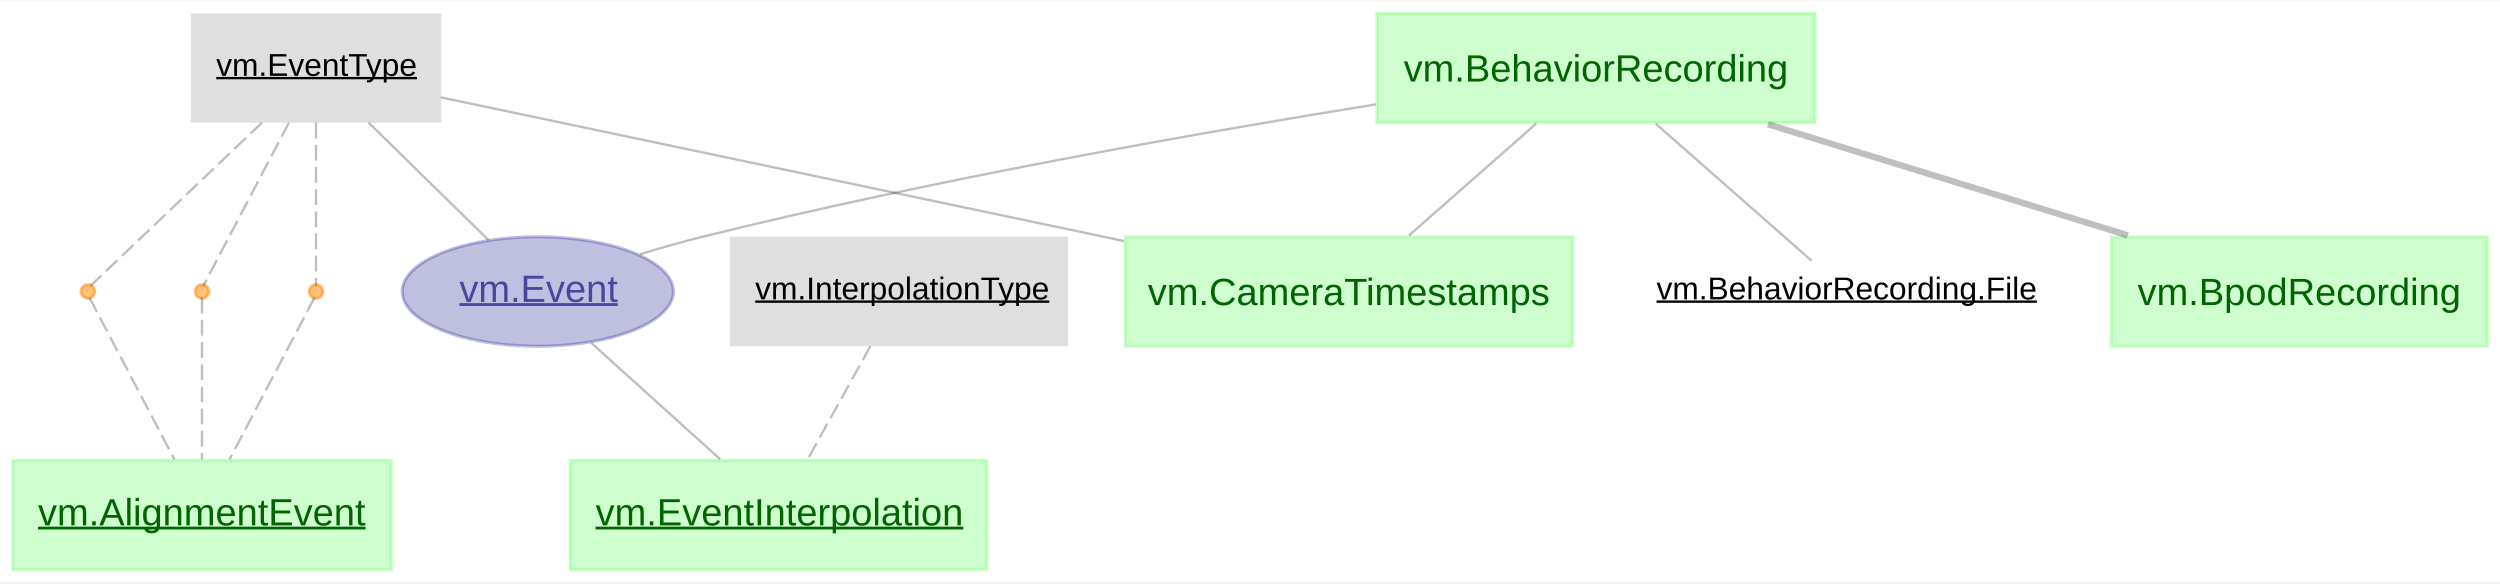
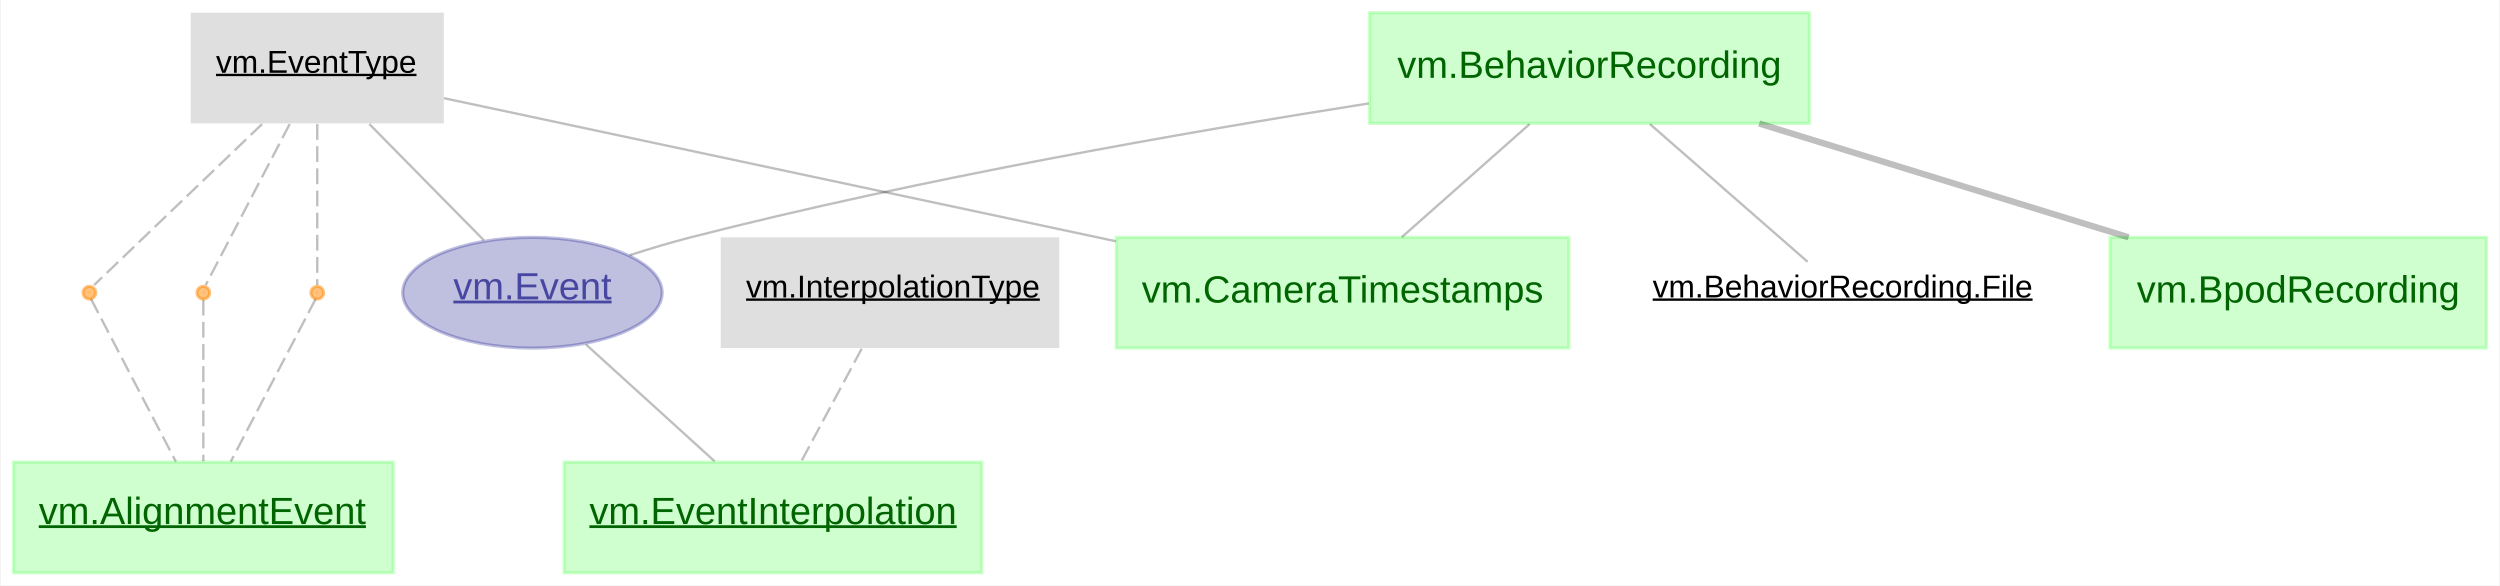
- <svg xmlns="http://www.w3.org/2000/svg" xmlns:xlink="http://www.w3.org/1999/xlink" width="789pt" height="184pt" viewBox="0.00 0.00 789.12 183.68">
-   <g id="graph0" class="graph" transform="scale(1 1) rotate(0) translate(4 179.68)">
-     <polygon fill="white" stroke="none" points="-4,4 -4,-179.68 785.12,-179.68 785.12,4 -4,4" />
+ <svg xmlns="http://www.w3.org/2000/svg" xmlns:xlink="http://www.w3.org/1999/xlink" width="790pt" height="185pt" viewBox="0.00 0.00 789.50 185.00">
+   <g id="graph0" class="graph" transform="scale(1 1) rotate(0) translate(4 181)">
+     <polygon fill="white" stroke="transparent" points="-4,4 -4,-181 785.5,-181 785.5,4 -4,4" />
    <g id="node1" class="node">
-       <ellipse fill="#ff8800" fill-opacity="0.502" stroke="#ff8800" stroke-opacity="0.502" cx="23.75" cy="-87.84" rx="2.16" ry="2.16" />
-       <text text-anchor="middle" x="23.75" y="-88.02" font-family="arial" font-size="1.00" fill="#ff8800" fill-opacity="0.502">65</text>
+       <ellipse fill="#ff8800" fill-opacity="0.502" stroke="#ff8800" stroke-opacity="0.502" cx="24" cy="-88.5" rx="2" ry="2" />
+       <text text-anchor="middle" x="24" y="-88.2" font-family="arial" font-size="1.00" fill="#ff8800" fill-opacity="0.502">66</text>
    </g>
-     <g id="node11" class="node">
-       <g id="a_node11">
+     <g id="node9" class="node">
+       <g id="a_node9">
        <a xlink:title="alignment_name        ------------------------------ alignment_description=&quot;&quot;  → vm.EventType.proj(alignment_event_type=&quot;event_type&quot;) alignment_time_shift  → vm.EventType.proj(start_event_type=&quot;event_type&quot;) start_time_shift      → vm.EventType.proj(end_event_type=&quot;event_type&quot;) end_time_shift        ">
-           <polygon fill="#00ff00" fill-opacity="0.188" stroke="#00ff00" stroke-opacity="0.188" points="119.5,-34.56 0,-34.56 0,0 119.5,0 119.5,-34.56" />
-           <text text-anchor="start" x="8" y="-14.01" font-family="arial" text-decoration="underline" font-size="12.00" fill="darkgreen">vm.AlignmentEvent</text>
+           <polygon fill="#00ff00" fill-opacity="0.188" stroke="#00ff00" stroke-opacity="0.188" points="120,-35 0,-35 0,0 120,0 120,-35" />
+           <text text-anchor="start" x="8" y="-15.4" font-family="arial" text-decoration="underline" font-size="12.00" fill="darkgreen">vm.AlignmentEvent</text>
        </a>
      </g>
    </g>
    <g id="edge1" class="edge">
-       <path fill="none" stroke="#000000" stroke-width="0.75" stroke-dasharray="5,2" stroke-opacity="0.251" d="M24.26,-85.87C27.13,-80.4 41.52,-53 51.07,-34.81" />
+       <path fill="none" stroke="#000000" stroke-width="0.75" stroke-dasharray="5,2" stroke-opacity="0.251" d="M24.51,-86.52C27.38,-81.02 41.77,-53.45 51.32,-35.14" />
    </g>
    <g id="node2" class="node">
-       <ellipse fill="#ff8800" fill-opacity="0.502" stroke="#ff8800" stroke-opacity="0.502" cx="59.75" cy="-87.84" rx="2.16" ry="2.16" />
-       <text text-anchor="middle" x="59.75" y="-88.02" font-family="arial" font-size="1.00" fill="#ff8800" fill-opacity="0.502">64</text>
+       <ellipse fill="#ff8800" fill-opacity="0.502" stroke="#ff8800" stroke-opacity="0.502" cx="60" cy="-88.5" rx="2" ry="2" />
+       <text text-anchor="middle" x="60" y="-88.2" font-family="arial" font-size="1.00" fill="#ff8800" fill-opacity="0.502">64</text>
    </g>
    <g id="edge2" class="edge">
-       <path fill="none" stroke="#000000" stroke-width="0.75" stroke-dasharray="5,2" stroke-opacity="0.251" d="M59.75,-85.87C59.75,-80.4 59.75,-53 59.75,-34.81" />
+       <path fill="none" stroke="#000000" stroke-width="0.75" stroke-dasharray="5,2" stroke-opacity="0.251" d="M60,-86.3C60,-80.33 60,-53.29 60,-35.22" />
    </g>
    <g id="node3" class="node">
-       <ellipse fill="#ff8800" fill-opacity="0.502" stroke="#ff8800" stroke-opacity="0.502" cx="95.75" cy="-87.84" rx="2.16" ry="2.16" />
-       <text text-anchor="middle" x="95.75" y="-88.02" font-family="arial" font-size="1.00" fill="#ff8800" fill-opacity="0.502">66</text>
+       <ellipse fill="#ff8800" fill-opacity="0.502" stroke="#ff8800" stroke-opacity="0.502" cx="96" cy="-88.5" rx="2" ry="2" />
+       <text text-anchor="middle" x="96" y="-88.2" font-family="arial" font-size="1.00" fill="#ff8800" fill-opacity="0.502">65</text>
    </g>
    <g id="edge3" class="edge">
-       <path fill="none" stroke="#000000" stroke-width="0.75" stroke-dasharray="5,2" stroke-opacity="0.251" d="M95.24,-85.87C92.37,-80.4 77.98,-53 68.43,-34.81" />
+       <path fill="none" stroke="#000000" stroke-width="0.75" stroke-dasharray="5,2" stroke-opacity="0.251" d="M95.49,-86.52C92.62,-81.02 78.23,-53.45 68.68,-35.14" />
    </g>
    <g id="node4" class="node">
      <g id="a_node4">
        <a xlink:title="→ vm.BehaviorRecording → vm.EventType event_start_time      ------------------------------ event_end_time=null   ">
-           <ellipse fill="#00007f" fill-opacity="0.251" stroke="#00007f" stroke-opacity="0.251" cx="165.75" cy="-87.84" rx="42.8" ry="17.28" />
-           <text text-anchor="start" x="141" y="-84.56" font-family="arial" text-decoration="underline" font-size="12.00" fill="#00007f" fill-opacity="0.627">vm.Event</text>
+           <ellipse fill="#00007f" fill-opacity="0.251" stroke="#00007f" stroke-opacity="0.251" cx="164" cy="-88.5" rx="41" ry="17.5" />
+           <text text-anchor="start" x="139" y="-86.4" font-family="arial" text-decoration="underline" font-size="12.00" fill="#00007f" fill-opacity="0.627">vm.Event</text>
        </a>
      </g>
    </g>
-     <g id="node12" class="node">
-       <g id="a_node12">
+     <g id="node10" class="node">
+       <g id="a_node10">
        <a xlink:title="→ vm.Event frame_idx             ------------------------------ → vm.InterpolationType original_value        corrected_value       diff_before=null      diff_after=null       details=&quot;&quot;            ">
-           <polygon fill="#00ff00" fill-opacity="0.188" stroke="#00ff00" stroke-opacity="0.188" points="307.5,-34.56 176,-34.56 176,0 307.5,0 307.5,-34.56" />
-           <text text-anchor="start" x="184" y="-14.01" font-family="arial" text-decoration="underline" font-size="12.00" fill="darkgreen">vm.EventInterpolation</text>
+           <polygon fill="#00ff00" fill-opacity="0.188" stroke="#00ff00" stroke-opacity="0.188" points="306,-35 174,-35 174,0 306,0 306,-35" />
+           <text text-anchor="start" x="182" y="-15.4" font-family="arial" text-decoration="underline" font-size="12.00" fill="darkgreen">vm.EventInterpolation</text>
        </a>
      </g>
    </g>
    <g id="edge4" class="edge">
-       <path fill="none" stroke="#000000" stroke-width="0.75" stroke-opacity="0.251" d="M182.62,-71.62C194.69,-60.74 210.93,-46.09 223.33,-34.89" />
+       <path fill="none" stroke="#000000" stroke-width="0.75" stroke-opacity="0.251" d="M180.87,-72.19C192.94,-61.23 209.18,-46.48 221.58,-35.22" />
    </g>
    <g id="node5" class="node">
      <g id="a_node5">
-         <a xlink:title="→ vm.BehaviorRecording → vm.EventType ------------------------------ raw_ocr_frame_indices  csv_timestamps        csv_timestamps_iso    csv_start_datetime    n_frames              n_valid_ocr           n_csv_timestamps      frame_rate_csv_hz     csv_duration_sec      notes=&quot;&quot;              ">
-           <polygon fill="#00ff00" fill-opacity="0.188" stroke="#00ff00" stroke-opacity="0.188" points="492.38,-105.12 351.12,-105.12 351.12,-70.56 492.38,-70.56 492.38,-105.12" />
-           <text text-anchor="middle" x="421.75" y="-83.56" font-family="arial" font-size="12.00" fill="darkgreen">vm.CameraTimestamps</text>
+         <a xlink:title="→ vm.BehaviorRecording filepath              ">
+           <polygon fill="transparent" stroke="transparent" points="644,-98 510,-98 510,-79 644,-79 644,-98" />
+           <text text-anchor="start" x="518" y="-87" font-family="arial" text-decoration="underline" font-size="10.00">vm.BehaviorRecording.File</text>
        </a>
      </g>
    </g>
    <g id="node6" class="node">
      <g id="a_node6">
+         <a xlink:title="→ vm.BehaviorRecording ------------------------------ bpod_recording_start_time=null  bpod_recording_duration=null  bpod_protocol_name=&quot;&quot;  bpod_n_trials=null    bpod_trial_types=null  bpod_trial_type_names=null  bpod_event_names=null  bpod_state_names=null  bpod_softcode_names=null  bpod_info=null        session_data=null     bpod_metadata=null    bpod_mat_filepath=null  bpod_protocol_filepath=null  optitrack2camera_tform=null  optitrack2projector_tform=null  ">
+           <polygon fill="#00ff00" fill-opacity="0.188" stroke="#00ff00" stroke-opacity="0.188" points="781.5,-106 662.5,-106 662.5,-71 781.5,-71 781.5,-106" />
+           <text text-anchor="middle" x="722" y="-85.4" font-family="arial" font-size="12.00" fill="darkgreen">vm.BpodRecording</text>
+         </a>
+       </g>
+     </g>
+     <g id="node7" class="node">
+       <g id="a_node7">
        <a xlink:title="event_type            ------------------------------ event_type_description=&quot;&quot;  ">
-           <polygon fill="#000000" fill-opacity="0.125" stroke="none" points="135.25,-175.68 56.25,-175.68 56.25,-141.12 135.25,-141.12 135.25,-175.68" />
-           <text text-anchor="start" x="64.25" y="-155.9" font-family="arial" text-decoration="underline" font-size="10.00">vm.EventType</text>
+           <polygon fill="#000000" fill-opacity="0.125" stroke="transparent" points="136,-177 56,-177 56,-142 136,-142 136,-177" />
+           <text text-anchor="start" x="64" y="-158" font-family="arial" text-decoration="underline" font-size="10.00">vm.EventType</text>
        </a>
      </g>
    </g>
    <g id="edge5" class="edge">
-       <path fill="none" stroke="#000000" stroke-width="0.75" stroke-dasharray="5,2" stroke-opacity="0.251" d="M78.69,-141.15C59.39,-122.78 29.95,-94.74 24.6,-89.65" />
+       <path fill="none" stroke="#000000" stroke-width="0.75" stroke-dasharray="5,2" stroke-opacity="0.251" d="M78.57,-141.8C59.93,-123.93 32.13,-97.29 25.47,-90.91" />
    </g>
    <g id="edge6" class="edge">
-       <path fill="none" stroke="#000000" stroke-width="0.75" stroke-dasharray="5,2" stroke-opacity="0.251" d="M87.22,-141.15C77.57,-122.78 62.85,-94.74 60.17,-89.65" />
+       <path fill="none" stroke="#000000" stroke-width="0.75" stroke-dasharray="5,2" stroke-opacity="0.251" d="M87.29,-141.8C77.96,-123.93 64.06,-97.29 60.74,-90.91" />
    </g>
    <g id="edge7" class="edge">
-       <path fill="none" stroke="#000000" stroke-width="0.75" stroke-dasharray="5,2" stroke-opacity="0.251" d="M95.75,-141.15C95.75,-122.78 95.75,-94.74 95.75,-89.65" />
+       <path fill="none" stroke="#000000" stroke-width="0.75" stroke-dasharray="5,2" stroke-opacity="0.251" d="M96,-141.8C96,-123.93 96,-97.29 96,-90.91" />
    </g>
    <g id="edge8" class="edge">
-       <path fill="none" stroke="#000000" stroke-width="0.75" stroke-opacity="0.251" d="M112.34,-141.15C123.82,-129.91 139,-115.04 150.24,-104.03" />
+       <path fill="none" stroke="#000000" stroke-width="0.75" stroke-opacity="0.251" d="M112.46,-141.8C123.47,-130.63 137.85,-116.04 148.62,-105.1" />
    </g>
-     <g id="edge9" class="edge">
-       <path fill="none" stroke="#000000" stroke-width="0.75" stroke-opacity="0.251" d="M135.07,-149.13C188.42,-137.91 284.63,-117.68 350.78,-103.77" />
-     </g>
-     <g id="node7" class="node">
-       <g id="a_node7">
-         <a xlink:title="→ vm.BehaviorRecording filepath              ">
-           <polygon fill="none" stroke="none" points="644.62,-97.84 510.88,-97.84 510.88,-77.84 644.62,-77.84 644.62,-97.84" />
-           <text text-anchor="start" x="518.88" y="-85.34" font-family="arial" text-decoration="underline" font-size="10.00">vm.BehaviorRecording.File</text>
+     <g id="node8" class="node">
+       <g id="a_node8">
+         <a xlink:title="→ vm.BehaviorRecording → vm.EventType ------------------------------ raw_ocr_frame_indices  csv_timestamps        csv_timestamps_iso    csv_start_datetime    n_frames              n_valid_ocr           n_csv_timestamps      frame_rate_csv_hz     csv_duration_sec      notes=&quot;&quot;              ">
+           <polygon fill="#00ff00" fill-opacity="0.188" stroke="#00ff00" stroke-opacity="0.188" points="491.5,-106 348.5,-106 348.5,-71 491.5,-71 491.5,-106" />
+           <text text-anchor="middle" x="420" y="-85.4" font-family="arial" font-size="12.00" fill="darkgreen">vm.CameraTimestamps</text>
        </a>
      </g>
    </g>
-     <g id="node8" class="node">
-       <g id="a_node8">
+     <g id="edge9" class="edge">
+       <path fill="none" stroke="#000000" stroke-width="0.75" stroke-opacity="0.251" d="M136.05,-149.97C188.96,-138.7 283.06,-118.66 348.36,-104.76" />
+     </g>
+     <g id="node11" class="node">
+       <g id="a_node11">
        <a xlink:title="interpolation_type    ------------------------------ interpolation_description=&quot;&quot;  ">
-           <polygon fill="#000000" fill-opacity="0.125" stroke="none" points="333.12,-105.12 226.38,-105.12 226.38,-70.56 333.12,-70.56 333.12,-105.12" />
-           <text text-anchor="start" x="234.38" y="-85.34" font-family="arial" text-decoration="underline" font-size="10.00">vm.InterpolationType</text>
+           <polygon fill="#000000" fill-opacity="0.125" stroke="transparent" points="330.5,-106 223.5,-106 223.5,-71 330.5,-71 330.5,-106" />
+           <text text-anchor="start" x="231.5" y="-87" font-family="arial" text-decoration="underline" font-size="10.00">vm.InterpolationType</text>
        </a>
      </g>
    </g>
    <g id="edge10" class="edge">
-       <path fill="none" stroke="#000000" stroke-width="0.75" stroke-dasharray="5,2" stroke-opacity="0.251" d="M270.74,-70.59C264.77,-59.82 256.96,-45.73 250.95,-34.89" />
+       <path fill="none" stroke="#000000" stroke-width="0.75" stroke-dasharray="5,2" stroke-opacity="0.251" d="M268.04,-70.8C262.23,-59.95 254.68,-45.87 248.87,-35.05" />
    </g>
-     <g id="node9" class="node">
-       <g id="a_node9">
-         <a xlink:title="→ vm.BehaviorRecording ------------------------------ bpod_recording_start_time=null  bpod_recording_duration=null  bpod_protocol_name=&quot;&quot;  bpod_n_trials=null    bpod_trial_types=null  bpod_trial_type_names=null  bpod_event_names=null  bpod_state_names=null  bpod_softcode_names=null  bpod_info=null        session_data=null     bpod_metadata=null    bpod_mat_filepath=null  bpod_protocol_filepath=null  optitrack2camera_tform=null  optitrack2projector_tform=null  ">
-           <polygon fill="#00ff00" fill-opacity="0.188" stroke="#00ff00" stroke-opacity="0.188" points="781.12,-105.12 662.38,-105.12 662.38,-70.56 781.12,-70.56 781.12,-105.12" />
-           <text text-anchor="middle" x="721.75" y="-83.56" font-family="arial" font-size="12.00" fill="darkgreen">vm.BpodRecording</text>
-         </a>
-       </g>
-     </g>
-     <g id="node10" class="node">
-       <g id="a_node10">
+     <g id="node12" class="node">
+       <g id="a_node12">
        <a xlink:title="→ `roselab_session`.`session` → `roselab_scan`.`scan` ------------------------------ recording_start_time=null  recording_duration=null  recording_notes=&quot;&quot;    ">
-           <polygon fill="#00ff00" fill-opacity="0.188" stroke="#00ff00" stroke-opacity="0.188" points="568.88,-175.68 430.62,-175.68 430.62,-141.12 568.88,-141.12 568.88,-175.68" />
-           <text text-anchor="middle" x="499.75" y="-154.12" font-family="arial" font-size="12.00" fill="darkgreen">vm.BehaviorRecording</text>
+           <polygon fill="#00ff00" fill-opacity="0.188" stroke="#00ff00" stroke-opacity="0.188" points="567.5,-177 428.5,-177 428.5,-142 567.5,-142 567.5,-177" />
+           <text text-anchor="middle" x="498" y="-156.4" font-family="arial" font-size="12.00" fill="darkgreen">vm.BehaviorRecording</text>
        </a>
      </g>
    </g>
    <g id="edge11" class="edge">
-       <path fill="none" stroke="#000000" stroke-width="0.75" stroke-opacity="0.251" d="M430.3,-146.91C372.91,-137.68 289.51,-122.94 217.75,-105.12 211.32,-103.52 204.52,-101.58 198.03,-99.61" />
+       <path fill="none" stroke="#000000" stroke-width="0.75" stroke-opacity="0.251" d="M428.27,-148.32C370.42,-139.23 286.25,-124.51 214,-106 207.71,-104.39 201.07,-102.4 194.75,-100.37" />
    </g>
    <g id="edge12" class="edge">
-       <path fill="none" stroke="#000000" stroke-width="0.75" stroke-opacity="0.251" d="M480.87,-140.8C468.7,-130.1 452.92,-116.24 440.73,-105.52" />
+       <path fill="none" stroke="#000000" stroke-width="0.75" stroke-opacity="0.251" d="M517.12,-141.8C532.83,-128.08 554.46,-109.19 566.96,-98.27" />
    </g>
    <g id="edge13" class="edge">
-       <path fill="none" stroke="#000000" stroke-width="0.75" stroke-opacity="0.251" d="M518.63,-140.8C534.14,-127.17 555.5,-108.4 567.84,-97.55" />
+       <path fill="none" stroke="#000000" stroke-width="2" stroke-opacity="0.251" d="M551.65,-141.97C586.99,-131.09 633.07,-116.89 668.4,-106.01" />
    </g>
    <g id="edge14" class="edge">
-       <path fill="none" stroke="#000000" stroke-width="2" stroke-opacity="0.251" d="M554.06,-140.63C588.59,-129.96 633.12,-116.21 667.62,-105.56" />
+       <path fill="none" stroke="#000000" stroke-width="0.75" stroke-opacity="0.251" d="M479.12,-141.8C466.85,-130.95 450.94,-116.87 438.71,-106.05" />
    </g>
  </g>
</svg>
